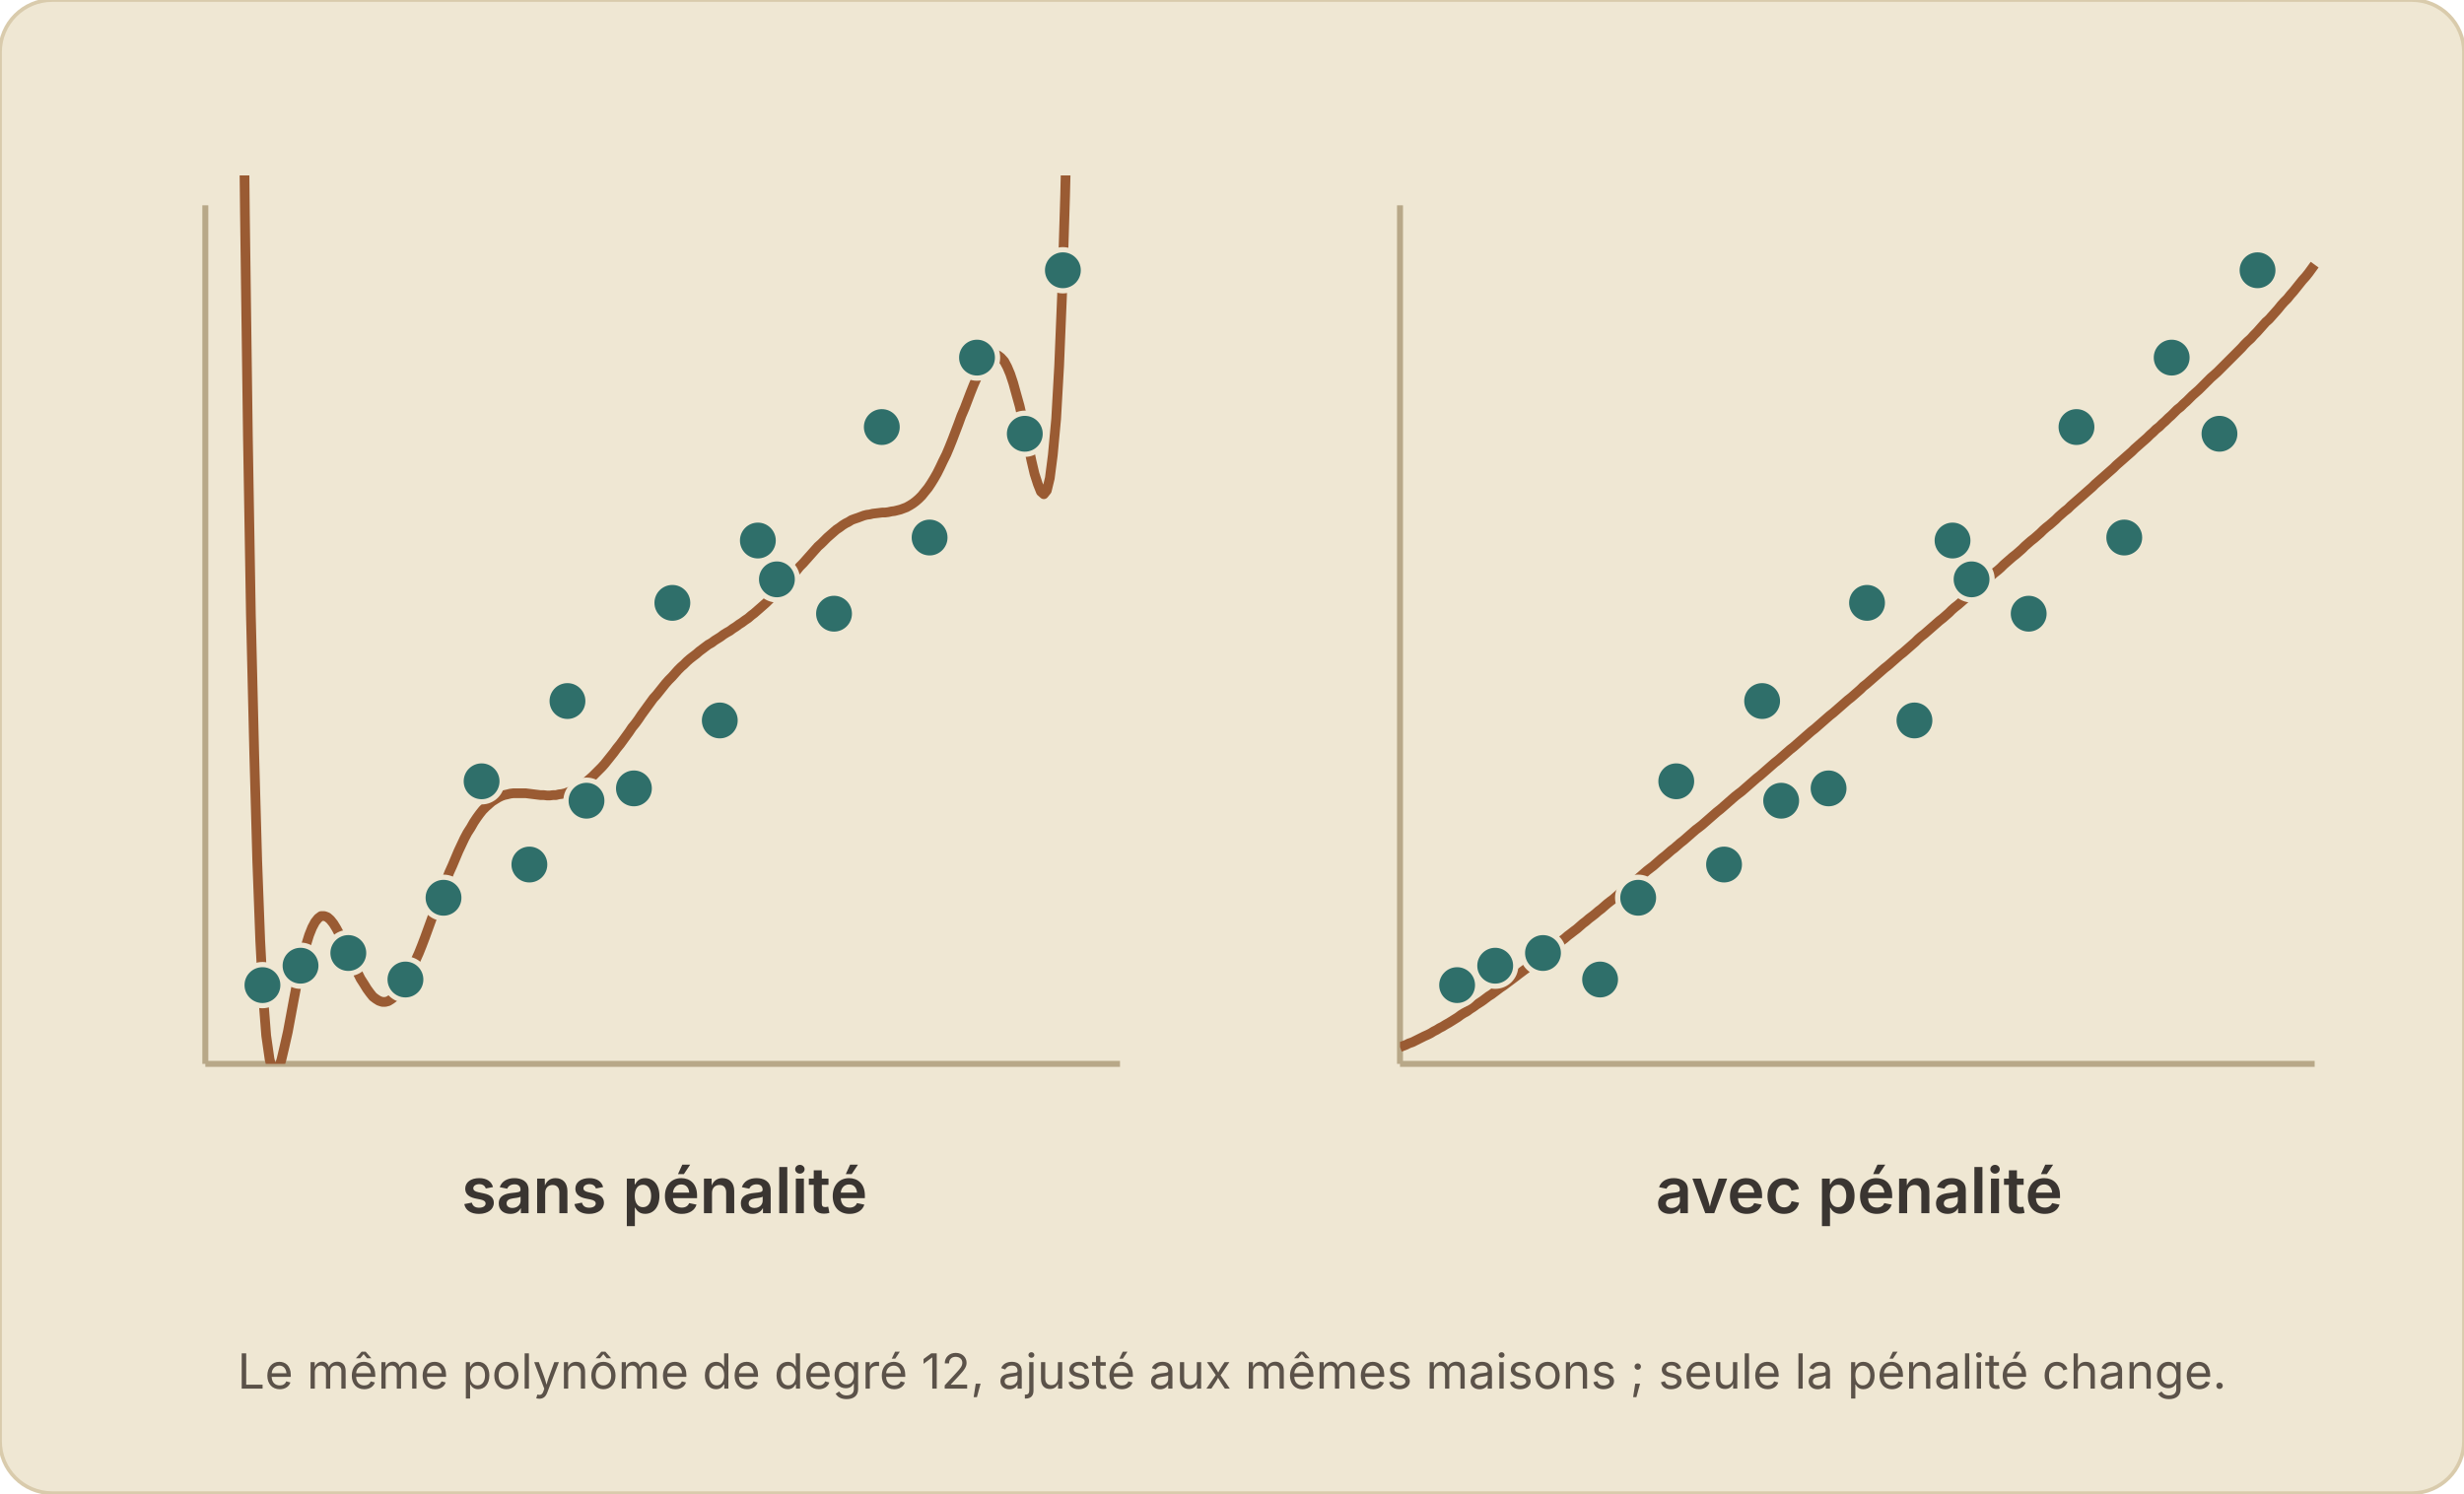
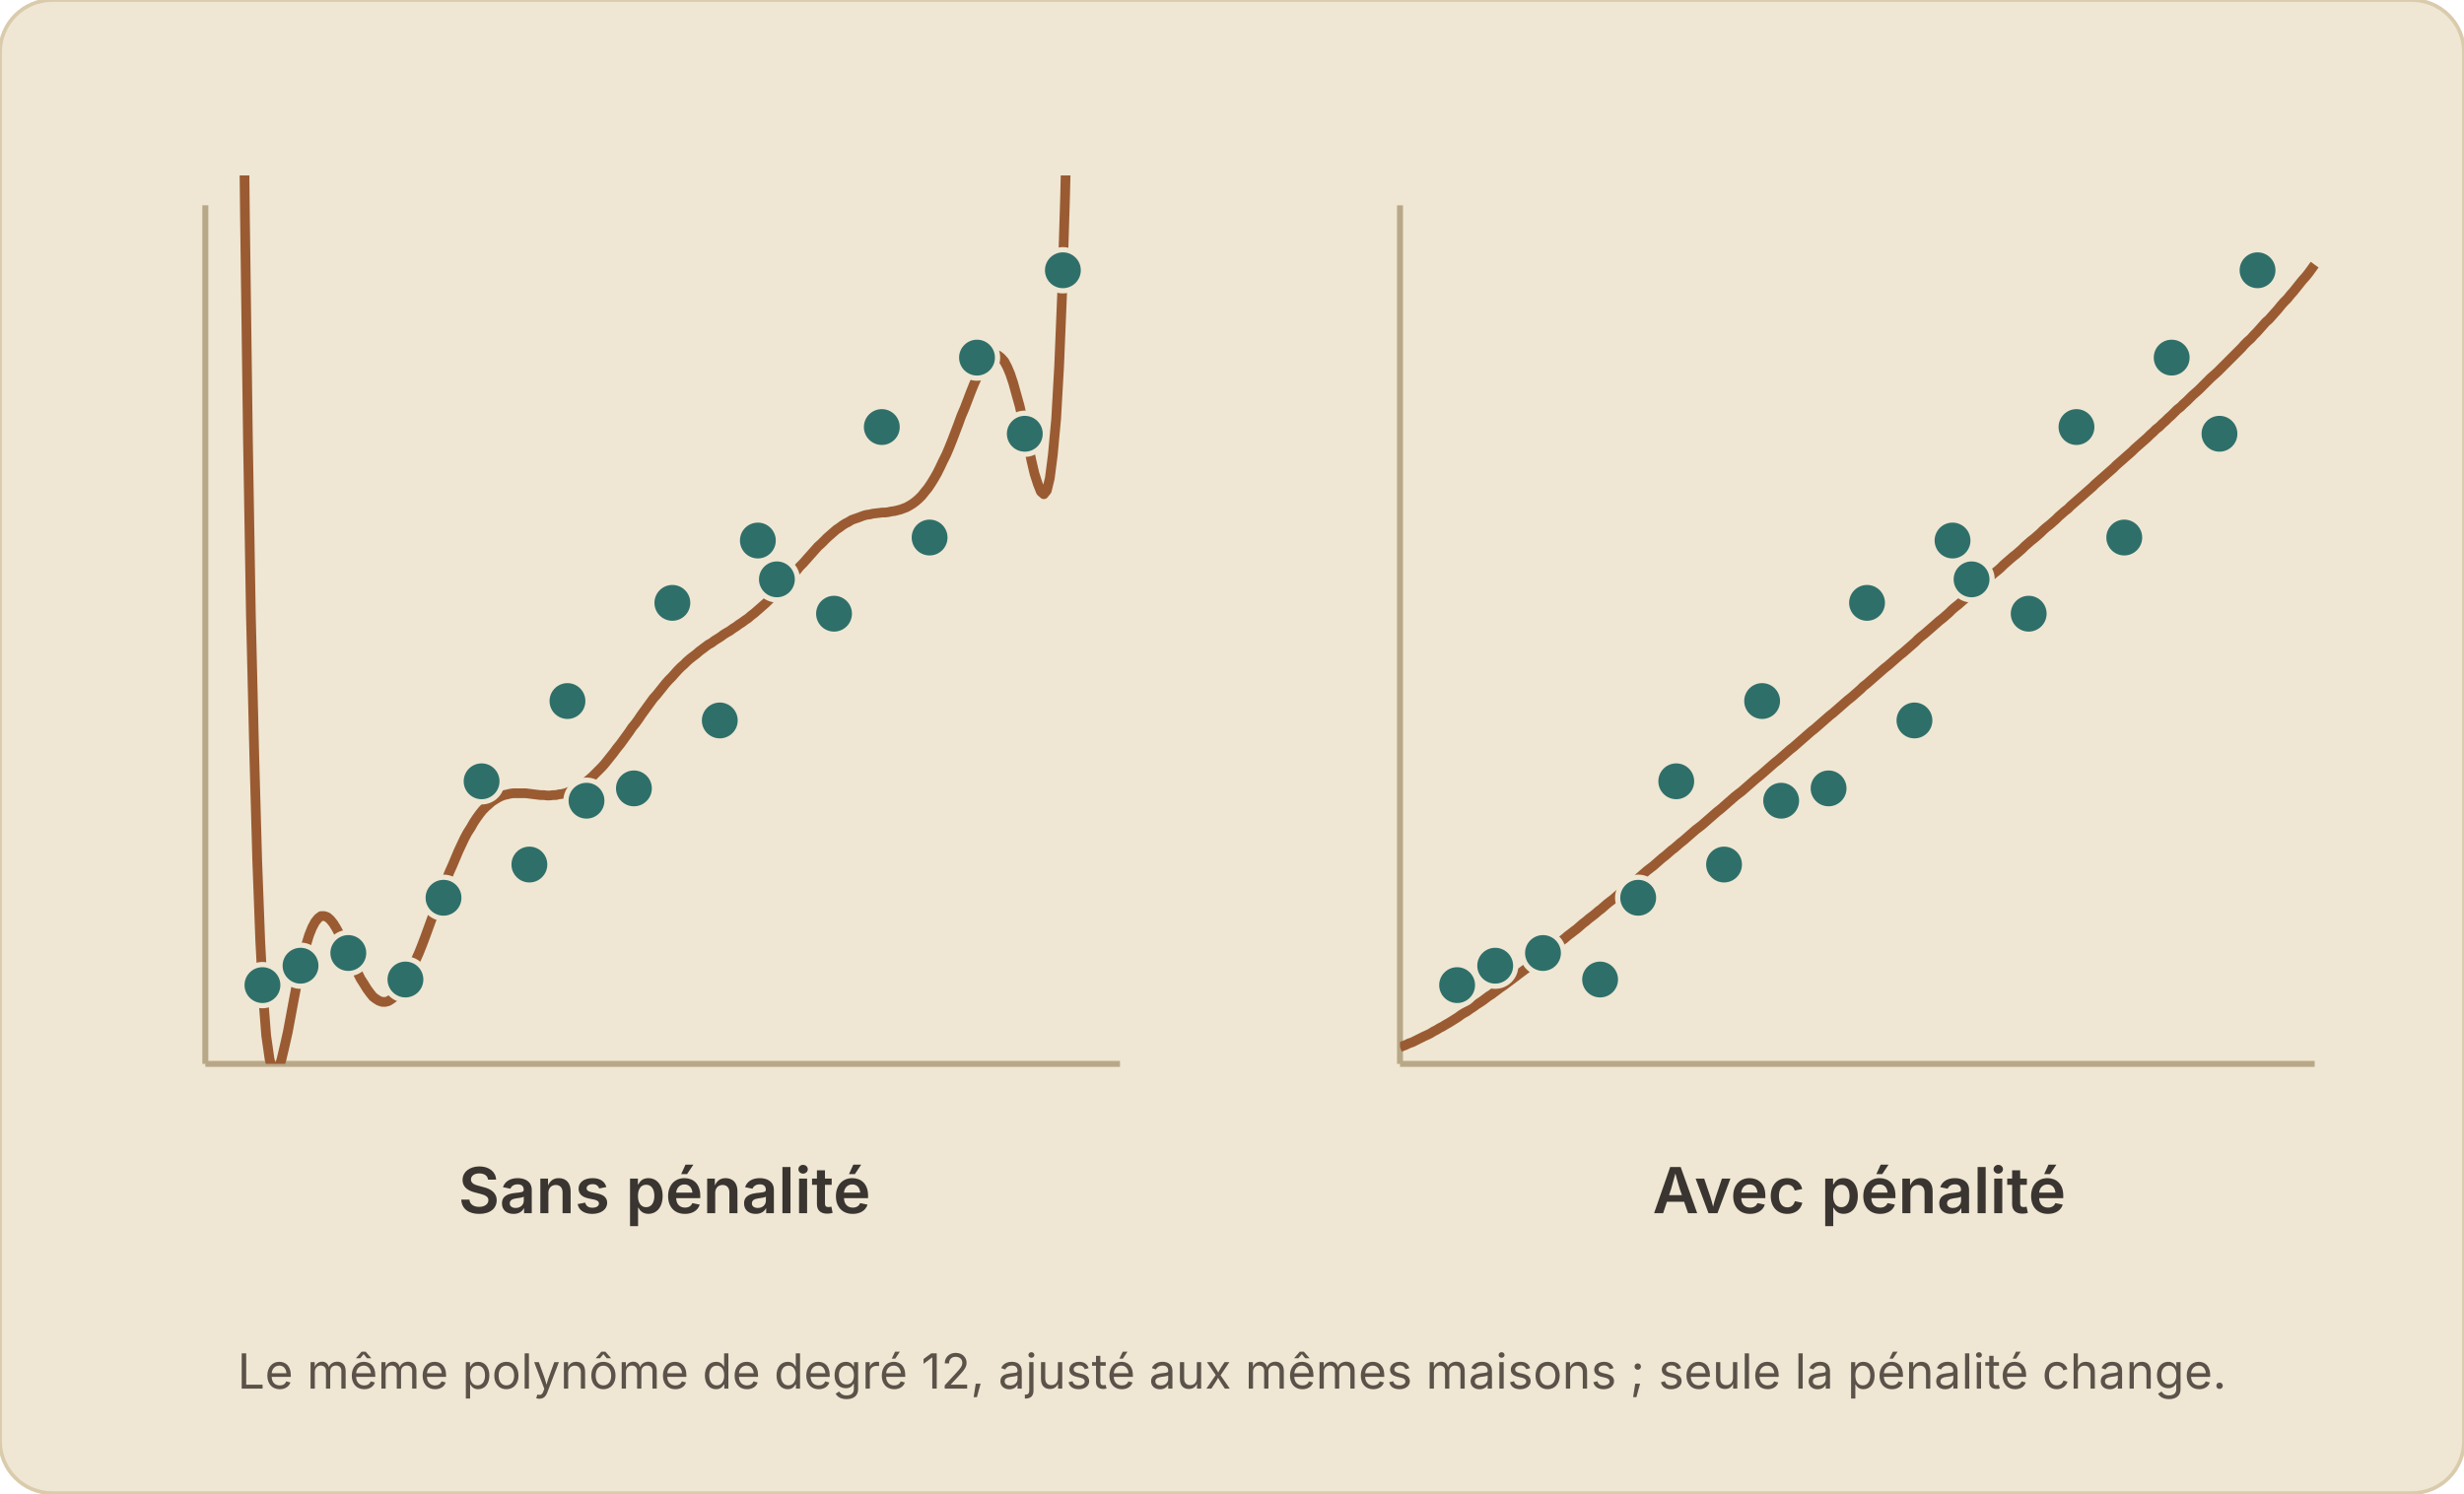
<svg xmlns="http://www.w3.org/2000/svg" viewBox="0 0 660 400" role="img" font-family="system-ui, -apple-system, sans-serif">
  <rect x="0" y="0" width="660" height="400" rx="14" fill="#efe7d3" stroke="#d9cbac" />
  <clipPath id="clip55">
    <rect x="55" y="47" width="249" height="238" />
  </clipPath>
  <g stroke="#b8a888" stroke-width="1.6" fill="none">
    <line x1="55" y1="55" x2="55" y2="285" />
    <line x1="55" y1="285" x2="300" y2="285" />
  </g>
  <polyline points="55.0,-3217.8 55.8,-2686.9 56.6,-2223.9 57.5,-1821.6 58.3,-1473.3 59.1,-1173.0 59.9,-915.3 60.7,-695.3 61.5,-508.4 62.4,-350.5 63.2,-218.2 64.0,-108.1 64.8,-17.2 65.6,57.0 66.4,117.0 67.2,164.7 68.1,202.0 68.9,230.6 69.7,251.9 70.5,267.1 71.3,277.4 72.2,283.7 73.0,286.9 73.8,287.5 74.6,286.4 75.4,283.8 76.2,280.4 77.1,276.4 77.9,272.1 78.7,267.8 79.5,263.6 80.3,259.7 81.1,256.2 82.0,253.1 82.8,250.5 83.6,248.5 84.4,247.0 85.2,246.0 86.0,245.4 86.9,245.4 87.7,245.7 88.5,246.4 89.3,247.4 90.1,248.7 90.9,250.2 91.8,251.8 92.6,253.5 93.4,255.3 94.2,257.1 95.0,258.9 95.8,260.6 96.6,262.2 97.5,263.6 98.3,264.9 99.1,266.0 99.9,267.0 100.7,267.6 101.5,268.1 102.4,268.4 103.2,268.4 104.0,268.2 104.8,267.7 105.6,267.1 106.4,266.2 107.3,265.1 108.1,263.9 108.9,262.4 109.7,260.9 110.5,259.1 111.3,257.3 112.2,255.3 113.0,253.3 113.8,251.2 114.6,249.0 115.4,246.8 116.2,244.6 117.1,242.4 117.9,240.2 118.7,238.0 119.5,235.9 120.3,233.8 121.2,231.8 122.0,229.9 122.8,228.0 123.6,226.3 124.4,224.6 125.2,223.1 126.1,221.7 126.9,220.3 127.7,219.1 128.5,218.0 129.3,217.0 130.1,216.2 131.0,215.4 131.8,214.7 132.6,214.2 133.4,213.7 134.2,213.3 135.0,213.0 135.9,212.8 136.7,212.6 137.5,212.5 138.3,212.5 139.1,212.5 139.9,212.5 140.8,212.5 141.6,212.6 142.4,212.7 143.2,212.8 144.0,212.9 144.8,213.0 145.7,213.0 146.5,213.1 147.3,213.1 148.1,213.0 148.9,213.0 149.7,212.8 150.5,212.7 151.4,212.5 152.2,212.2 153.0,211.9 153.8,211.5 154.6,211.1 155.4,210.6 156.3,210.0 157.1,209.4 157.9,208.7 158.7,208.0 159.5,207.2 160.3,206.4 161.2,205.5 162.0,204.6 162.8,203.6 163.6,202.6 164.4,201.6 165.2,200.5 166.1,199.4 166.9,198.3 167.7,197.2 168.5,196.1 169.3,194.9 170.2,193.8 171.0,192.7 171.8,191.5 172.6,190.4 173.4,189.3 174.2,188.2 175.0,187.1 175.9,186.1 176.7,185.1 177.5,184.1 178.3,183.1 179.1,182.2 180.0,181.3 180.8,180.4 181.6,179.5 182.4,178.7 183.2,178.0 184.0,177.2 184.8,176.5 185.7,175.8 186.5,175.2 187.3,174.5 188.1,173.9 188.9,173.3 189.7,172.7 190.6,172.2 191.4,171.6 192.2,171.1 193.0,170.6 193.8,170.0 194.6,169.5 195.5,169.0 196.3,168.4 197.1,167.9 197.9,167.3 198.7,166.8 199.5,166.2 200.4,165.6 201.2,164.9 202.0,164.3 202.8,163.6 203.6,162.9 204.4,162.2 205.3,161.4 206.1,160.6 206.9,159.8 207.7,159.0 208.5,158.2 209.3,157.3 210.2,156.4 211.0,155.5 211.8,154.6 212.6,153.7 213.4,152.8 214.2,151.8 215.1,150.9 215.9,150.0 216.7,149.1 217.5,148.2 218.3,147.3 219.1,146.4 220.0,145.6 220.8,144.8 221.6,144.0 222.4,143.3 223.2,142.6 224.0,141.9 224.9,141.3 225.7,140.7 226.5,140.2 227.3,139.8 228.1,139.3 228.9,139.0 229.8,138.7 230.6,138.4 231.4,138.1 232.2,137.9 233.0,137.8 233.8,137.6 234.7,137.5 235.5,137.4 236.3,137.3 237.1,137.3 237.9,137.2 238.8,137.0 239.6,136.9 240.4,136.7 241.2,136.5 242.0,136.2 242.8,135.9 243.7,135.4 244.5,134.9 245.3,134.3 246.1,133.6 246.9,132.8 247.7,131.8 248.6,130.7 249.4,129.5 250.2,128.2 251.0,126.8 251.8,125.2 252.6,123.5 253.5,121.7 254.3,119.8 255.1,117.8 255.9,115.7 256.7,113.6 257.5,111.4 258.4,109.3 259.2,107.2 260.0,105.1 260.8,103.1 261.6,101.3 262.4,99.6 263.2,98.1 264.1,96.9 264.9,95.9 265.7,95.3 266.5,95.0 267.3,95.2 268.1,95.8 269.0,96.8 269.8,98.3 270.6,100.2 271.4,102.6 272.2,105.5 273.1,108.7 273.9,112.2 274.7,115.9 275.5,119.7 276.3,123.5 277.1,126.9 278.0,129.7 278.8,131.7 279.6,132.4 280.4,131.4 281.2,128.1 282.0,121.9 282.9,112.2 283.7,98.0 284.5,78.5 285.3,52.4 286.1,18.6 286.9,-24.4 287.8,-78.2 288.6,-144.5 289.4,-225.5 290.2,-323.5 291.0,-440.9 291.8,-580.6 292.7,-745.8 293.5,-940.0 294.3,-1167.1 295.1,-1431.4 295.9,-1737.7 296.7,-2091.1 297.6,-2497.5 298.4,-2963.2 299.2,-3495.1 300.0,-4100.8" fill="none" stroke="#9a5b33" stroke-width="2.6" stroke-linejoin="round" clip-path="url(#clip55)" />
  <g fill="#2f6f6a" stroke="#efe7d3" stroke-width="1.4">
    <circle cx="70.3" cy="263.9" r="5.5" />
    <circle cx="80.5" cy="258.7" r="5.5" />
    <circle cx="93.3" cy="255.3" r="5.5" />
    <circle cx="108.6" cy="262.4" r="5.5" />
    <circle cx="118.8" cy="240.5" r="5.5" />
    <circle cx="129.0" cy="209.3" r="5.5" />
    <circle cx="141.8" cy="231.6" r="5.5" />
    <circle cx="152.0" cy="187.8" r="5.5" />
    <circle cx="157.1" cy="214.5" r="5.5" />
    <circle cx="169.8" cy="211.2" r="5.5" />
    <circle cx="180.1" cy="161.5" r="5.5" />
    <circle cx="192.8" cy="193.0" r="5.5" />
    <circle cx="203.0" cy="144.8" r="5.5" />
    <circle cx="208.1" cy="155.2" r="5.5" />
    <circle cx="223.4" cy="164.4" r="5.5" />
    <circle cx="236.2" cy="114.4" r="5.5" />
    <circle cx="249.0" cy="144.0" r="5.5" />
    <circle cx="261.7" cy="95.8" r="5.5" />
    <circle cx="274.5" cy="116.2" r="5.5" />
    <circle cx="284.7" cy="72.4" r="5.5" />
  </g>
-   <text x="178" y="325" font-size="17" fill="#3a3531" text-anchor="middle" font-weight="600">sans pénalité</text>
+   <text x="178" y="325" font-size="17" fill="#3a3531" text-anchor="middle" font-weight="600">Sans pénalité</text>
  <clipPath id="clip375">
    <rect x="375" y="47" width="249" height="238" />
  </clipPath>
  <g stroke="#b8a888" stroke-width="1.6" fill="none">
    <line x1="375" y1="55" x2="375" y2="285" />
    <line x1="375" y1="285" x2="620" y2="285" />
  </g>
  <polyline points="375.0,280.5 375.8,280.2 376.6,279.9 377.4,279.5 378.3,279.2 379.1,278.8 379.9,278.4 380.7,278.0 381.5,277.6 382.4,277.2 383.2,276.8 384.0,276.3 384.8,275.9 385.6,275.4 386.4,275.0 387.2,274.5 388.1,274.0 388.9,273.5 389.7,273.0 390.5,272.5 391.3,271.9 392.1,271.4 393.0,270.9 393.8,270.3 394.6,269.8 395.4,269.2 396.2,268.7 397.1,268.1 397.9,267.5 398.7,266.9 399.5,266.4 400.3,265.8 401.1,265.2 401.9,264.6 402.8,264.0 403.6,263.4 404.4,262.8 405.2,262.2 406.0,261.6 406.9,260.9 407.7,260.3 408.5,259.7 409.3,259.1 410.1,258.4 410.9,257.8 411.8,257.2 412.6,256.5 413.4,255.9 414.2,255.3 415.0,254.6 415.8,254.0 416.6,253.3 417.5,252.7 418.3,252.0 419.1,251.4 419.9,250.7 420.7,250.1 421.6,249.4 422.4,248.8 423.2,248.1 424.0,247.4 424.8,246.8 425.6,246.1 426.4,245.5 427.3,244.8 428.1,244.1 428.9,243.5 429.7,242.8 430.5,242.1 431.4,241.4 432.2,240.8 433.0,240.1 433.8,239.4 434.6,238.7 435.4,238.1 436.2,237.4 437.1,236.7 437.9,236.0 438.7,235.4 439.5,234.7 440.3,234.0 441.1,233.3 442.0,232.6 442.8,232.0 443.6,231.3 444.4,230.6 445.2,229.9 446.1,229.2 446.9,228.5 447.7,227.8 448.5,227.2 449.3,226.5 450.1,225.8 451.0,225.1 451.8,224.4 452.6,223.7 453.4,223.0 454.2,222.3 455.0,221.7 455.9,221.0 456.7,220.3 457.5,219.6 458.3,218.9 459.1,218.2 459.9,217.5 460.8,216.8 461.6,216.1 462.4,215.4 463.2,214.7 464.0,214.0 464.8,213.3 465.7,212.6 466.5,212.0 467.3,211.3 468.1,210.6 468.9,209.9 469.7,209.2 470.5,208.5 471.4,207.8 472.2,207.1 473.0,206.4 473.8,205.7 474.6,205.0 475.4,204.3 476.3,203.6 477.1,202.9 477.9,202.2 478.7,201.5 479.5,200.8 480.4,200.1 481.2,199.4 482.0,198.7 482.8,198.0 483.6,197.3 484.4,196.6 485.2,195.9 486.1,195.2 486.9,194.5 487.7,193.8 488.5,193.1 489.3,192.4 490.1,191.7 491.0,191.0 491.8,190.3 492.6,189.6 493.4,188.9 494.2,188.2 495.0,187.5 495.9,186.8 496.7,186.1 497.5,185.4 498.3,184.7 499.1,183.9 500.0,183.2 500.8,182.5 501.6,181.8 502.4,181.1 503.2,180.4 504.0,179.7 504.8,179.0 505.7,178.3 506.5,177.6 507.3,176.9 508.1,176.2 508.9,175.5 509.8,174.8 510.6,174.1 511.4,173.4 512.2,172.7 513.0,172.0 513.8,171.2 514.6,170.5 515.5,169.8 516.3,169.1 517.1,168.4 517.9,167.7 518.7,167.0 519.5,166.3 520.4,165.6 521.2,164.9 522.0,164.2 522.8,163.4 523.6,162.7 524.5,162.0 525.3,161.3 526.1,160.6 526.9,159.9 527.7,159.2 528.5,158.5 529.3,157.8 530.2,157.0 531.0,156.3 531.8,155.6 532.6,154.9 533.4,154.2 534.2,153.5 535.1,152.8 535.9,152.1 536.7,151.3 537.5,150.6 538.3,149.9 539.1,149.2 540.0,148.5 540.8,147.8 541.6,147.1 542.4,146.3 543.2,145.6 544.0,144.9 544.9,144.2 545.7,143.5 546.5,142.8 547.3,142.0 548.1,141.3 549.0,140.6 549.8,139.9 550.6,139.2 551.4,138.4 552.2,137.7 553.0,137.0 553.9,136.3 554.7,135.5 555.5,134.8 556.3,134.1 557.1,133.4 557.9,132.7 558.8,131.9 559.6,131.2 560.4,130.5 561.2,129.7 562.0,129.0 562.8,128.3 563.6,127.6 564.5,126.8 565.3,126.1 566.1,125.4 566.9,124.6 567.7,123.9 568.5,123.2 569.4,122.4 570.2,121.7 571.0,121.0 571.8,120.2 572.6,119.5 573.5,118.7 574.3,118.0 575.1,117.3 575.9,116.5 576.7,115.8 577.5,115.0 578.4,114.3 579.2,113.5 580.0,112.8 580.8,112.0 581.6,111.3 582.4,110.5 583.2,109.7 584.1,109.0 584.9,108.2 585.7,107.5 586.5,106.7 587.3,105.9 588.1,105.2 589.0,104.4 589.8,103.6 590.6,102.8 591.4,102.0 592.2,101.2 593.0,100.5 593.9,99.7 594.7,98.9 595.5,98.1 596.3,97.3 597.1,96.5 598.0,95.6 598.8,94.8 599.6,94.0 600.4,93.2 601.2,92.3 602.0,91.5 602.9,90.7 603.7,89.8 604.5,89.0 605.3,88.1 606.1,87.2 606.9,86.3 607.8,85.5 608.6,84.6 609.4,83.7 610.2,82.8 611.0,81.8 611.8,80.9 612.7,80.0 613.5,79.0 614.3,78.1 615.1,77.1 615.9,76.1 616.7,75.1 617.6,74.1 618.4,73.1 619.2,72.0 620.0,70.9" fill="none" stroke="#9a5b33" stroke-width="2.6" stroke-linejoin="round" clip-path="url(#clip375)" />
  <g fill="#2f6f6a" stroke="#efe7d3" stroke-width="1.4">
    <circle cx="390.3" cy="263.9" r="5.5" />
    <circle cx="400.5" cy="258.7" r="5.5" />
    <circle cx="413.3" cy="255.3" r="5.5" />
    <circle cx="428.6" cy="262.4" r="5.5" />
    <circle cx="438.8" cy="240.5" r="5.5" />
    <circle cx="449.0" cy="209.3" r="5.5" />
    <circle cx="461.8" cy="231.6" r="5.5" />
    <circle cx="472.0" cy="187.8" r="5.5" />
    <circle cx="477.1" cy="214.5" r="5.5" />
    <circle cx="489.8" cy="211.2" r="5.5" />
    <circle cx="500.1" cy="161.5" r="5.5" />
    <circle cx="512.8" cy="193.0" r="5.5" />
    <circle cx="523.0" cy="144.8" r="5.5" />
    <circle cx="528.1" cy="155.2" r="5.5" />
    <circle cx="543.4" cy="164.4" r="5.5" />
    <circle cx="556.2" cy="114.4" r="5.5" />
    <circle cx="569.0" cy="144.0" r="5.5" />
    <circle cx="581.7" cy="95.8" r="5.5" />
    <circle cx="594.5" cy="116.2" r="5.5" />
    <circle cx="604.7" cy="72.4" r="5.5" />
  </g>
-   <text x="498" y="325" font-size="17" fill="#3a3531" text-anchor="middle" font-weight="600">avec pénalité</text>
+   <text x="498" y="325" font-size="17" fill="#3a3531" text-anchor="middle" font-weight="600">Avec pénalité</text>
  <text x="330" y="372" font-size="13" fill="#5b5249" text-anchor="middle">Le même polynôme de degré 12, ajusté aux mêmes maisons ; seule la pénalité change.</text>
</svg>
